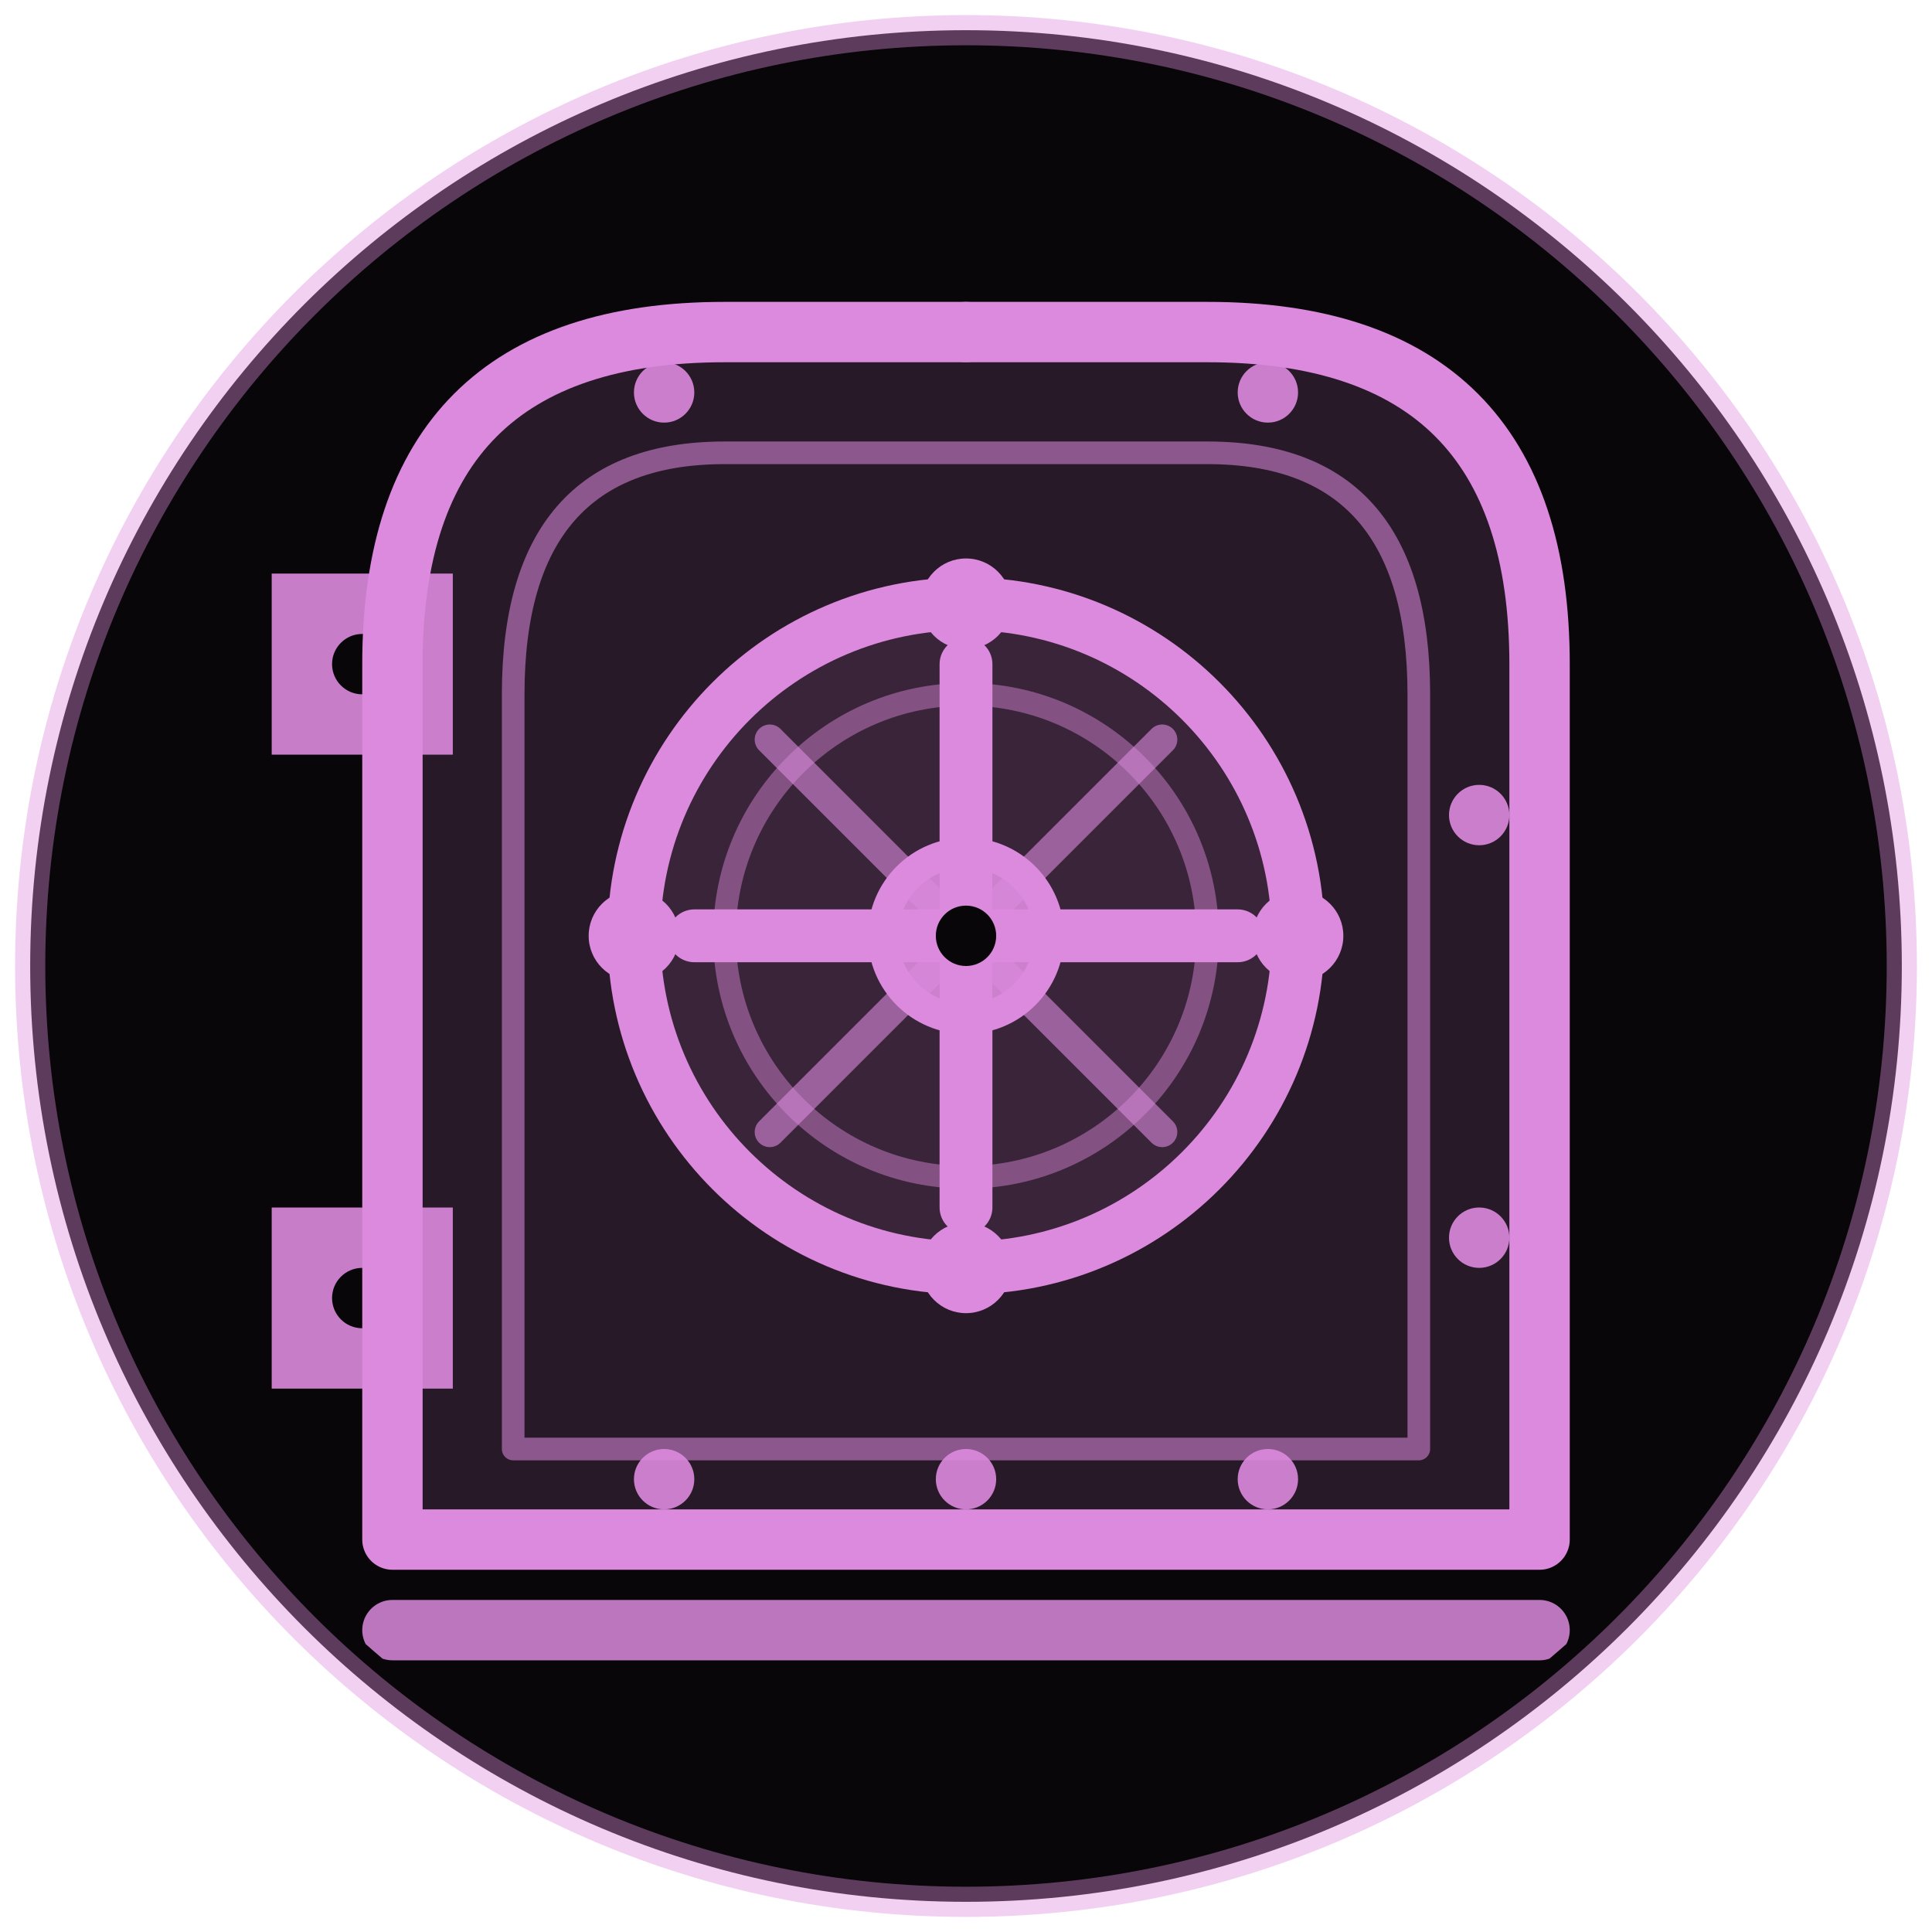
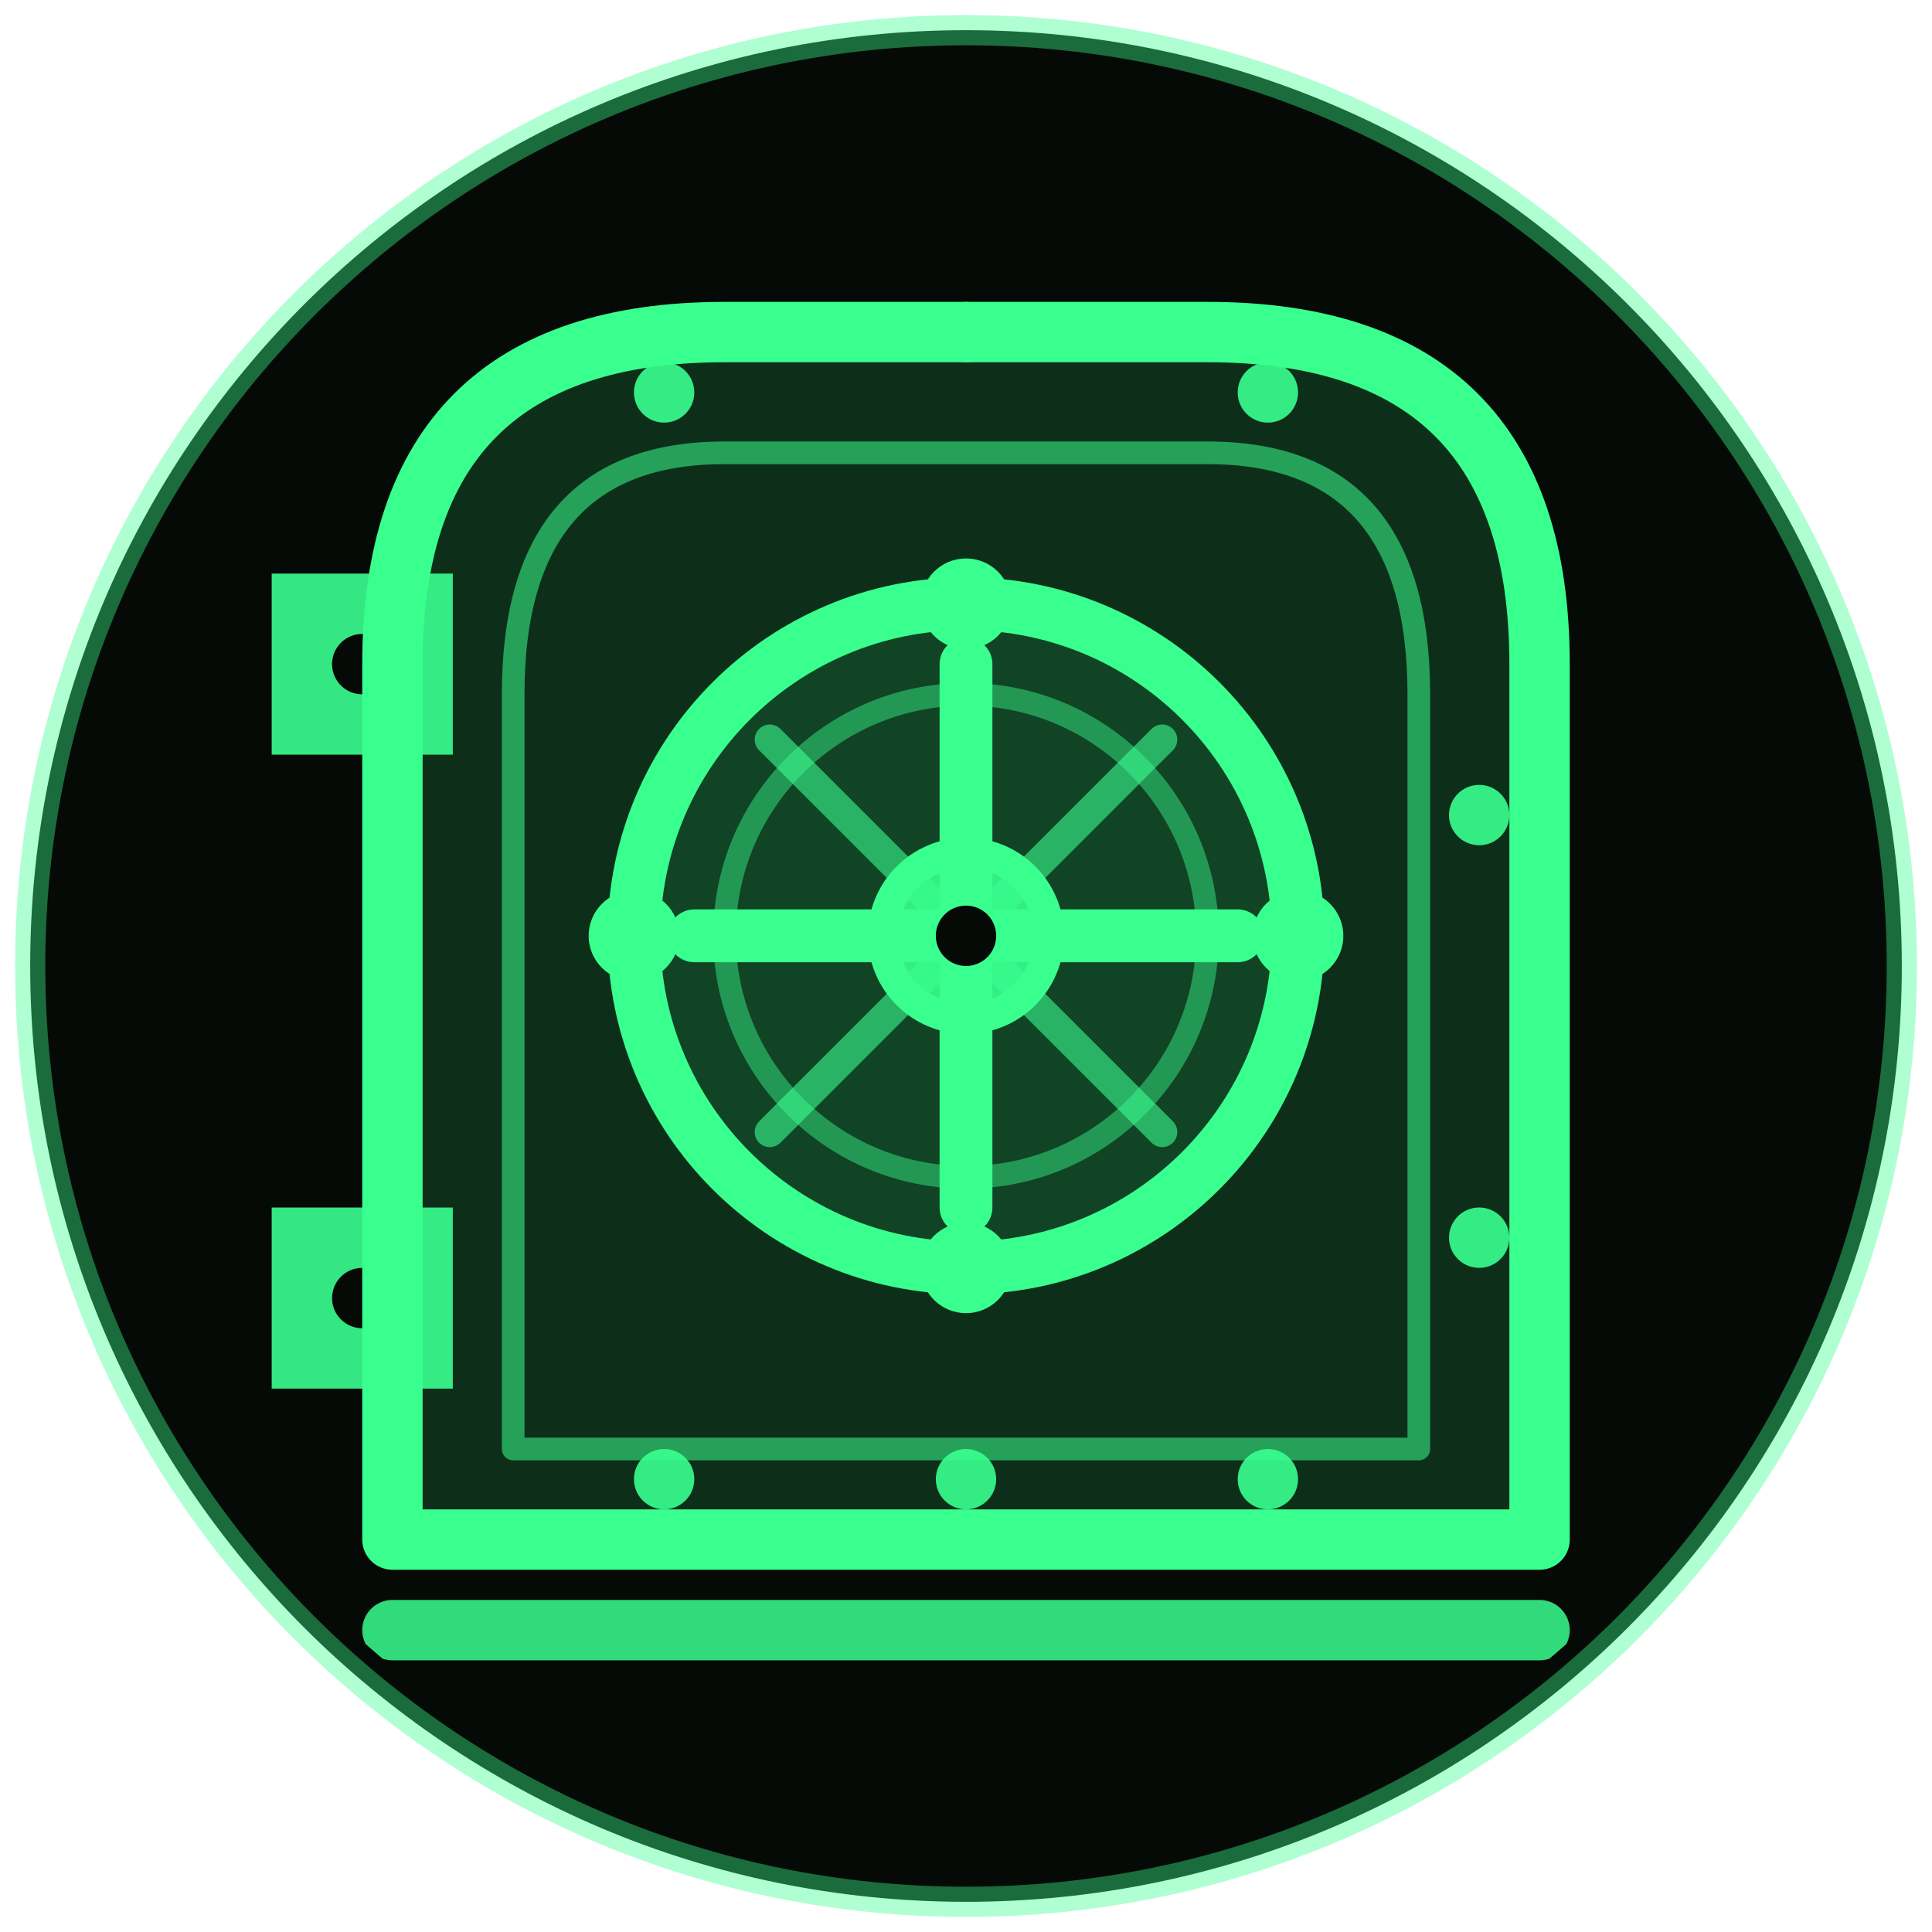
<svg xmlns="http://www.w3.org/2000/svg" width="128pt" height="128pt" viewBox="0 0 128 128" version="1.1">
  <defs>
    <clipPath id="circleClip">
      <circle cx="64" cy="64" r="60" />
    </clipPath>
  </defs>
  <g id="surface6">
-     <path style="fill-rule:nonzero;fill:rgb(3.137%,2.353%,3.137%);fill-opacity:1;stroke-width:2;stroke-linecap:butt;stroke-linejoin:miter;stroke:rgb(86.275%,54.118%,86.667%);stroke-opacity:0.4;stroke-miterlimit:10;" d="M 126 64 C 126 98.242 98.242 126 64 126 C 29.758 126 2 98.242 2 64 C 2 29.758 29.758 2 64 2 C 98.242 2 126 29.758 126 64 " />
+     <path style="fill-rule:nonzero;fill:rgb(2.353%,3.922%,2.353%);fill-opacity:1;stroke-width:2;stroke-linecap:butt;stroke-linejoin:miter;stroke:rgb(22.353%,100%,56.078%);stroke-opacity:0.4;stroke-miterlimit:10;" d="M 126 64 C 126 98.242 98.242 126 64 126 C 29.758 126 2 98.242 2 64 C 2 29.758 29.758 2 64 2 C 98.242 2 126 29.758 126 64 " />
    <g clip-path="url(#circleClip)">
-       <path style="fill:rgb(86.275%,54.118%,86.667%);fill-opacity:0.9;stroke:none;" d="M 18 38 L 30 38 L 30 50 L 18 50 Z" />
-       <path style="fill:rgb(86.275%,54.118%,86.667%);fill-opacity:0.9;stroke:none;" d="M 18 80 L 30 80 L 30 92 L 18 92 Z" />
-       <circle style="fill:rgb(3.137%,2.353%,3.137%);fill-opacity:1;stroke:none;" cx="24" cy="44" r="2" />
-       <circle style="fill:rgb(3.137%,2.353%,3.137%);fill-opacity:1;stroke:none;" cx="24" cy="86" r="2" />
-       <path style="fill:rgb(86.275%,54.118%,86.667%);fill-opacity:0.15;stroke-width:4;stroke-linecap:round;stroke-linejoin:round;stroke:rgb(86.275%,54.118%,86.667%);stroke-opacity:1;" d="M 26 44 Q 26 22 48 22 L 80 22 Q 102 22 102 44 L 102 102 L 26 102 Z" />
-       <path style="fill:none;stroke-width:1.5;stroke-linecap:round;stroke-linejoin:round;stroke:rgb(86.275%,54.118%,86.667%);stroke-opacity:0.55;" d="M 34 46 Q 34 30 48 30 L 80 30 Q 94 30 94 46 L 94 96 L 34 96 Z" />
-       <circle style="fill:rgb(86.275%,54.118%,86.667%);fill-opacity:0.9;stroke:none;" cx="44" cy="26" r="2" />
-       <circle style="fill:rgb(86.275%,54.118%,86.667%);fill-opacity:0.9;stroke:none;" cx="64" cy="22" r="2" />
-       <circle style="fill:rgb(86.275%,54.118%,86.667%);fill-opacity:0.9;stroke:none;" cx="84" cy="26" r="2" />
-       <circle style="fill:rgb(86.275%,54.118%,86.667%);fill-opacity:0.9;stroke:none;" cx="98" cy="54" r="2" />
-       <circle style="fill:rgb(86.275%,54.118%,86.667%);fill-opacity:0.9;stroke:none;" cx="98" cy="82" r="2" />
-       <circle style="fill:rgb(86.275%,54.118%,86.667%);fill-opacity:0.9;stroke:none;" cx="44" cy="98" r="2" />
-       <circle style="fill:rgb(86.275%,54.118%,86.667%);fill-opacity:0.9;stroke:none;" cx="64" cy="98" r="2" />
-       <circle style="fill:rgb(86.275%,54.118%,86.667%);fill-opacity:0.9;stroke:none;" cx="84" cy="98" r="2" />
-       <circle style="fill:rgb(86.275%,54.118%,86.667%);fill-opacity:0.1;stroke-width:3.5;stroke-linecap:round;stroke:rgb(86.275%,54.118%,86.667%);stroke-opacity:1;" cx="64" cy="62" r="22" />
-       <circle style="fill:none;stroke-width:1.5;stroke-linecap:round;stroke:rgb(86.275%,54.118%,86.667%);stroke-opacity:0.45;" cx="64" cy="62" r="16" />
-       <path style="fill:none;stroke-width:3.5;stroke-linecap:round;stroke:rgb(86.275%,54.118%,86.667%);stroke-opacity:1;" d="M 64 44 L 64 80 M 46 62 L 82 62" />
-       <path style="fill:none;stroke-width:2;stroke-linecap:round;stroke:rgb(86.275%,54.118%,86.667%);stroke-opacity:0.6;" d="M 51 49 L 77 75 M 77 49 L 51 75" />
-       <circle style="fill:rgb(86.275%,54.118%,86.667%);fill-opacity:0.9;stroke-width:2;stroke-linecap:round;stroke:rgb(86.275%,54.118%,86.667%);stroke-opacity:1;" cx="64" cy="62" r="5.5" />
-       <circle style="fill:rgb(3.137%,2.353%,3.137%);fill-opacity:1;stroke:none;" cx="64" cy="62" r="2" />
-       <circle style="fill:rgb(86.275%,54.118%,86.667%);fill-opacity:1;stroke:none;" cx="64" cy="40" r="3" />
-       <circle style="fill:rgb(86.275%,54.118%,86.667%);fill-opacity:1;stroke:none;" cx="86" cy="62" r="3" />
-       <circle style="fill:rgb(86.275%,54.118%,86.667%);fill-opacity:1;stroke:none;" cx="64" cy="84" r="3" />
-       <circle style="fill:rgb(86.275%,54.118%,86.667%);fill-opacity:1;stroke:none;" cx="42" cy="62" r="3" />
-       <path style="fill:none;stroke-width:4;stroke-linecap:round;stroke:rgb(86.275%,54.118%,86.667%);stroke-opacity:0.85;" d="M 26 108 L 102 108" />
+       <path style="fill:rgb(22.353%,100%,56.078%);fill-opacity:0.9;stroke:none;" d="M 18 38 L 30 38 L 30 50 L 18 50 Z" />
+       <path style="fill:rgb(22.353%,100%,56.078%);fill-opacity:0.9;stroke:none;" d="M 18 80 L 30 80 L 30 92 L 18 92 Z" />
+       <circle style="fill:rgb(2.353%,3.922%,2.353%);fill-opacity:1;stroke:none;" cx="24" cy="44" r="2" />
+       <circle style="fill:rgb(2.353%,3.922%,2.353%);fill-opacity:1;stroke:none;" cx="24" cy="86" r="2" />
+       <path style="fill:rgb(22.353%,100%,56.078%);fill-opacity:0.15;stroke-width:4;stroke-linecap:round;stroke-linejoin:round;stroke:rgb(22.353%,100%,56.078%);stroke-opacity:1;" d="M 26 44 Q 26 22 48 22 L 80 22 Q 102 22 102 44 L 102 102 L 26 102 Z" />
+       <path style="fill:none;stroke-width:1.5;stroke-linecap:round;stroke-linejoin:round;stroke:rgb(22.353%,100%,56.078%);stroke-opacity:0.55;" d="M 34 46 Q 34 30 48 30 L 80 30 Q 94 30 94 46 L 94 96 L 34 96 Z" />
+       <circle style="fill:rgb(22.353%,100%,56.078%);fill-opacity:0.9;stroke:none;" cx="44" cy="26" r="2" />
+       <circle style="fill:rgb(22.353%,100%,56.078%);fill-opacity:0.9;stroke:none;" cx="64" cy="22" r="2" />
+       <circle style="fill:rgb(22.353%,100%,56.078%);fill-opacity:0.9;stroke:none;" cx="84" cy="26" r="2" />
+       <circle style="fill:rgb(22.353%,100%,56.078%);fill-opacity:0.9;stroke:none;" cx="98" cy="54" r="2" />
+       <circle style="fill:rgb(22.353%,100%,56.078%);fill-opacity:0.9;stroke:none;" cx="98" cy="82" r="2" />
+       <circle style="fill:rgb(22.353%,100%,56.078%);fill-opacity:0.9;stroke:none;" cx="44" cy="98" r="2" />
+       <circle style="fill:rgb(22.353%,100%,56.078%);fill-opacity:0.9;stroke:none;" cx="64" cy="98" r="2" />
+       <circle style="fill:rgb(22.353%,100%,56.078%);fill-opacity:0.9;stroke:none;" cx="84" cy="98" r="2" />
+       <circle style="fill:rgb(22.353%,100%,56.078%);fill-opacity:0.1;stroke-width:3.5;stroke-linecap:round;stroke:rgb(22.353%,100%,56.078%);stroke-opacity:1;" cx="64" cy="62" r="22" />
+       <circle style="fill:none;stroke-width:1.5;stroke-linecap:round;stroke:rgb(22.353%,100%,56.078%);stroke-opacity:0.45;" cx="64" cy="62" r="16" />
+       <path style="fill:none;stroke-width:3.5;stroke-linecap:round;stroke:rgb(22.353%,100%,56.078%);stroke-opacity:1;" d="M 64 44 L 64 80 M 46 62 L 82 62" />
+       <path style="fill:none;stroke-width:2;stroke-linecap:round;stroke:rgb(22.353%,100%,56.078%);stroke-opacity:0.6;" d="M 51 49 L 77 75 M 77 49 L 51 75" />
+       <circle style="fill:rgb(22.353%,100%,56.078%);fill-opacity:0.9;stroke-width:2;stroke-linecap:round;stroke:rgb(22.353%,100%,56.078%);stroke-opacity:1;" cx="64" cy="62" r="5.5" />
+       <circle style="fill:rgb(2.353%,3.922%,2.353%);fill-opacity:1;stroke:none;" cx="64" cy="62" r="2" />
+       <circle style="fill:rgb(22.353%,100%,56.078%);fill-opacity:1;stroke:none;" cx="64" cy="40" r="3" />
+       <circle style="fill:rgb(22.353%,100%,56.078%);fill-opacity:1;stroke:none;" cx="86" cy="62" r="3" />
+       <circle style="fill:rgb(22.353%,100%,56.078%);fill-opacity:1;stroke:none;" cx="64" cy="84" r="3" />
+       <circle style="fill:rgb(22.353%,100%,56.078%);fill-opacity:1;stroke:none;" cx="42" cy="62" r="3" />
+       <path style="fill:none;stroke-width:4;stroke-linecap:round;stroke:rgb(22.353%,100%,56.078%);stroke-opacity:0.85;" d="M 26 108 L 102 108" />
    </g>
  </g>
</svg>
